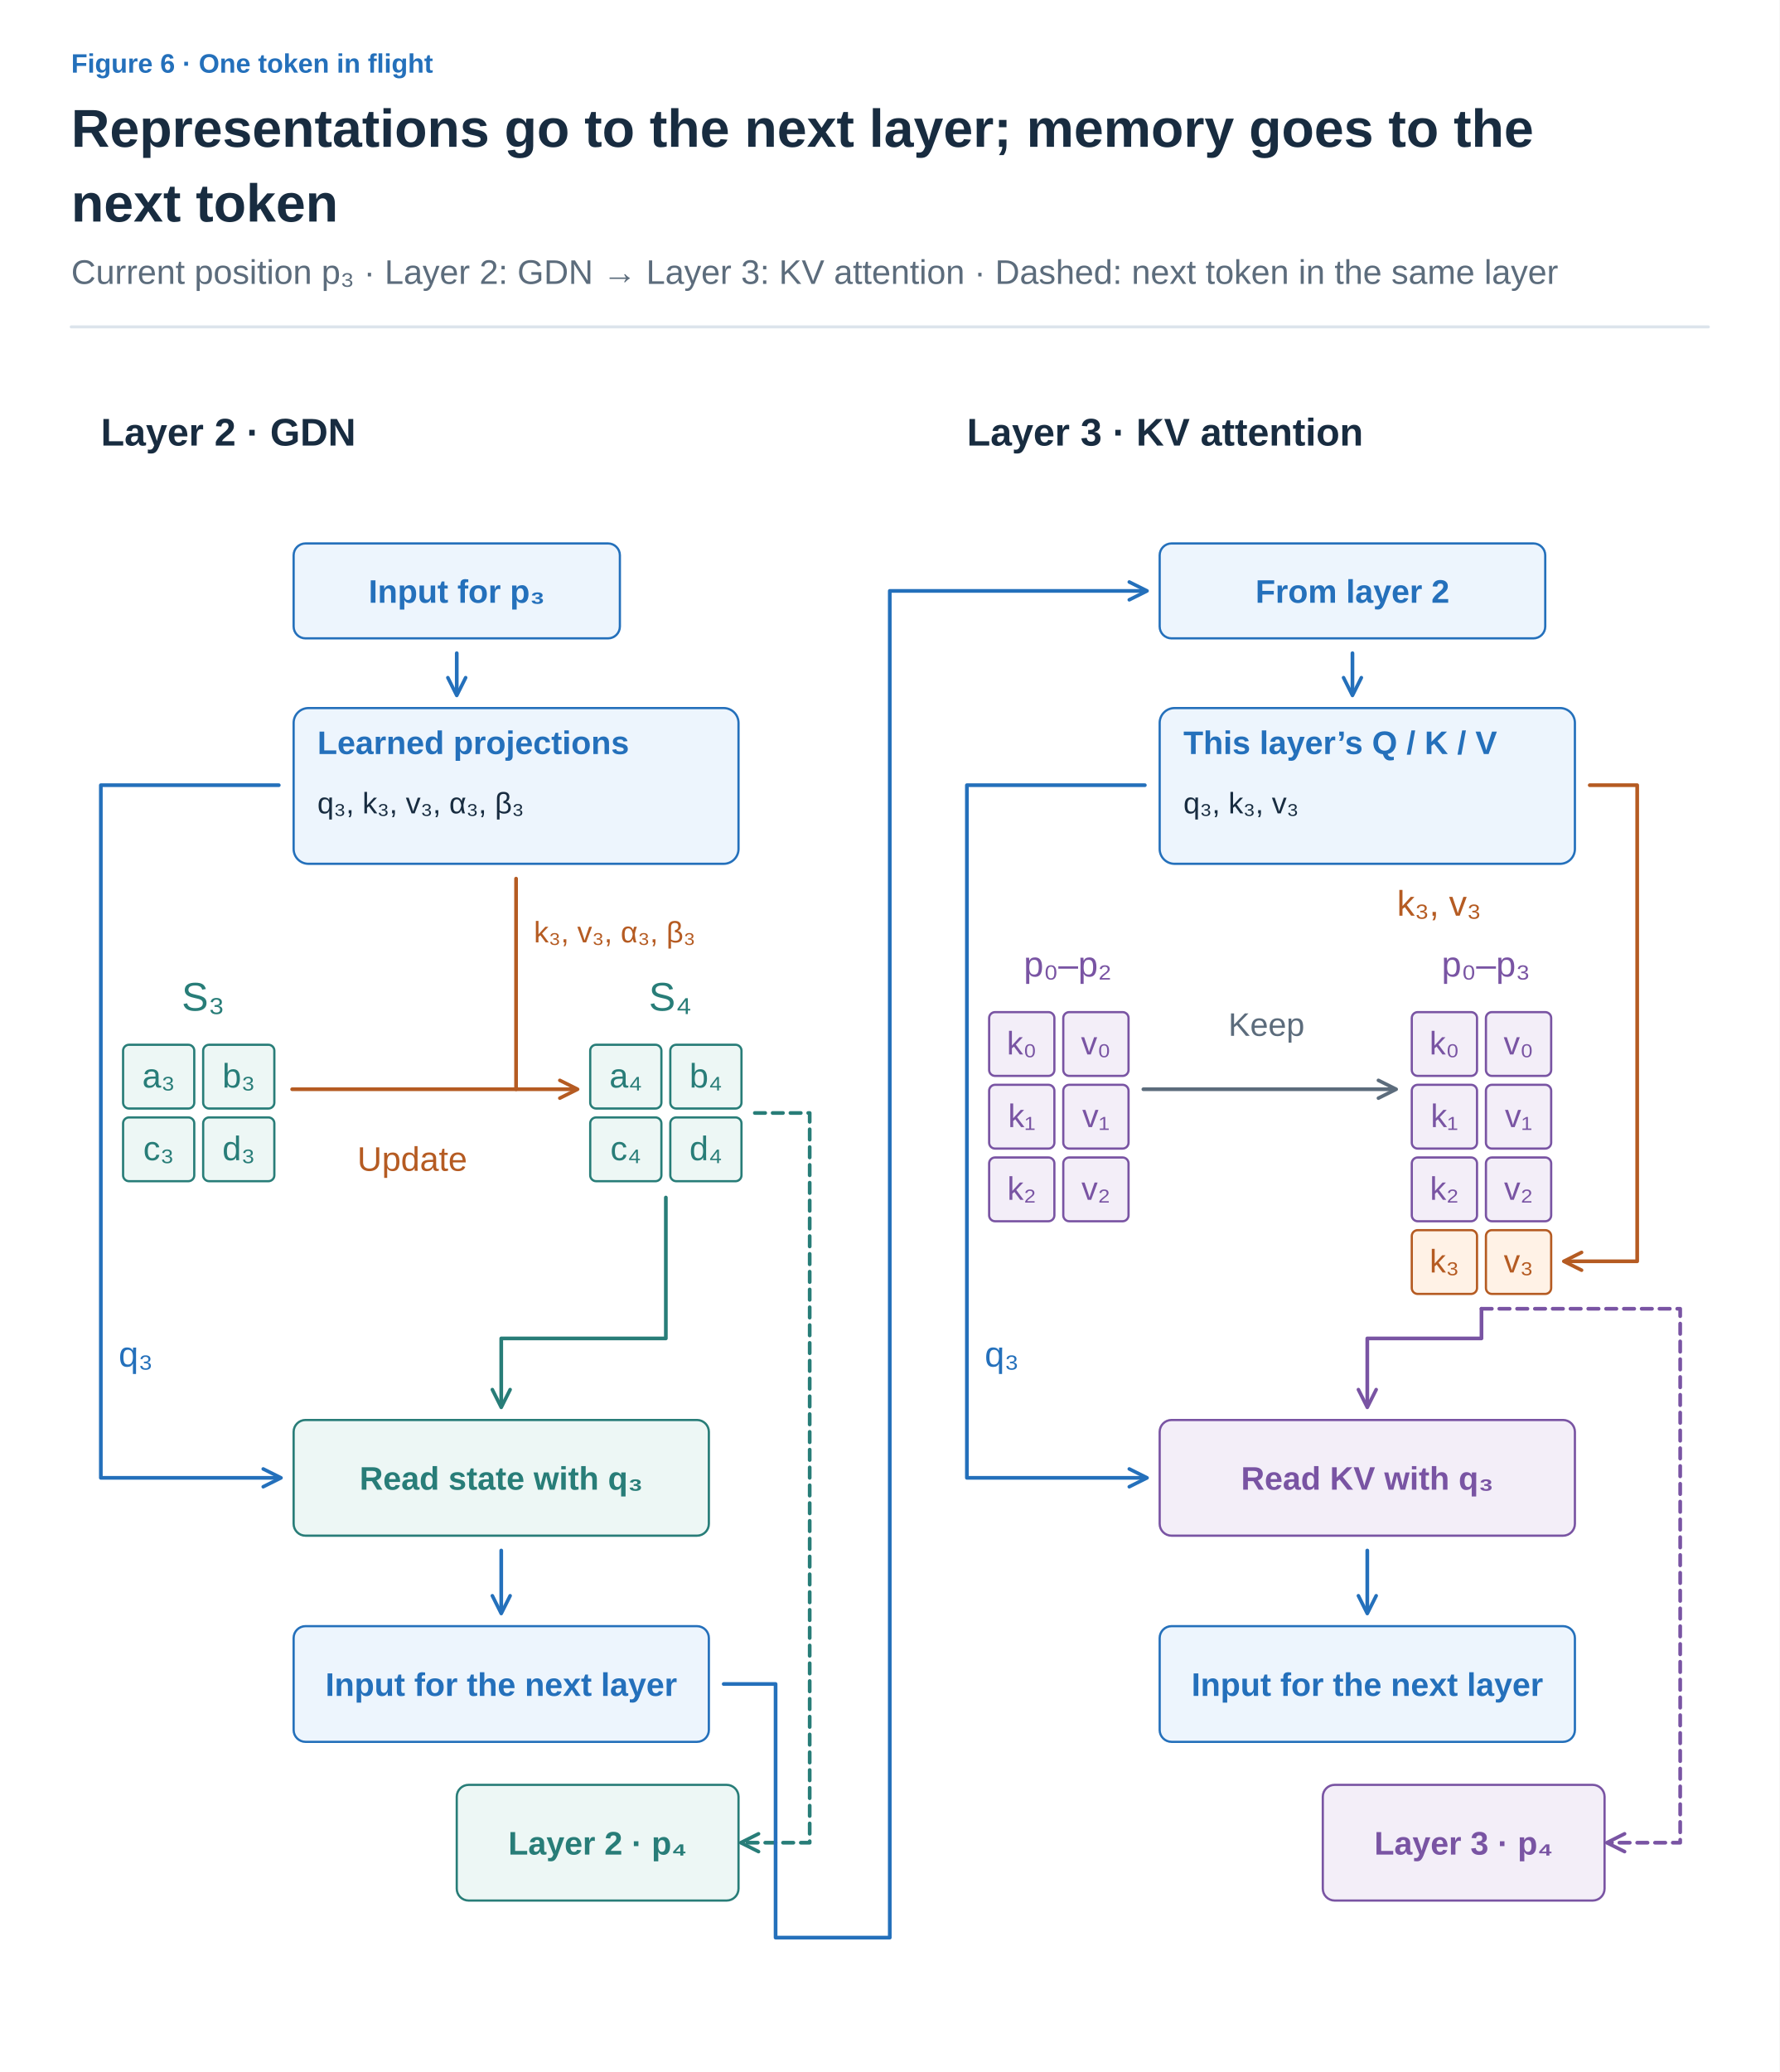
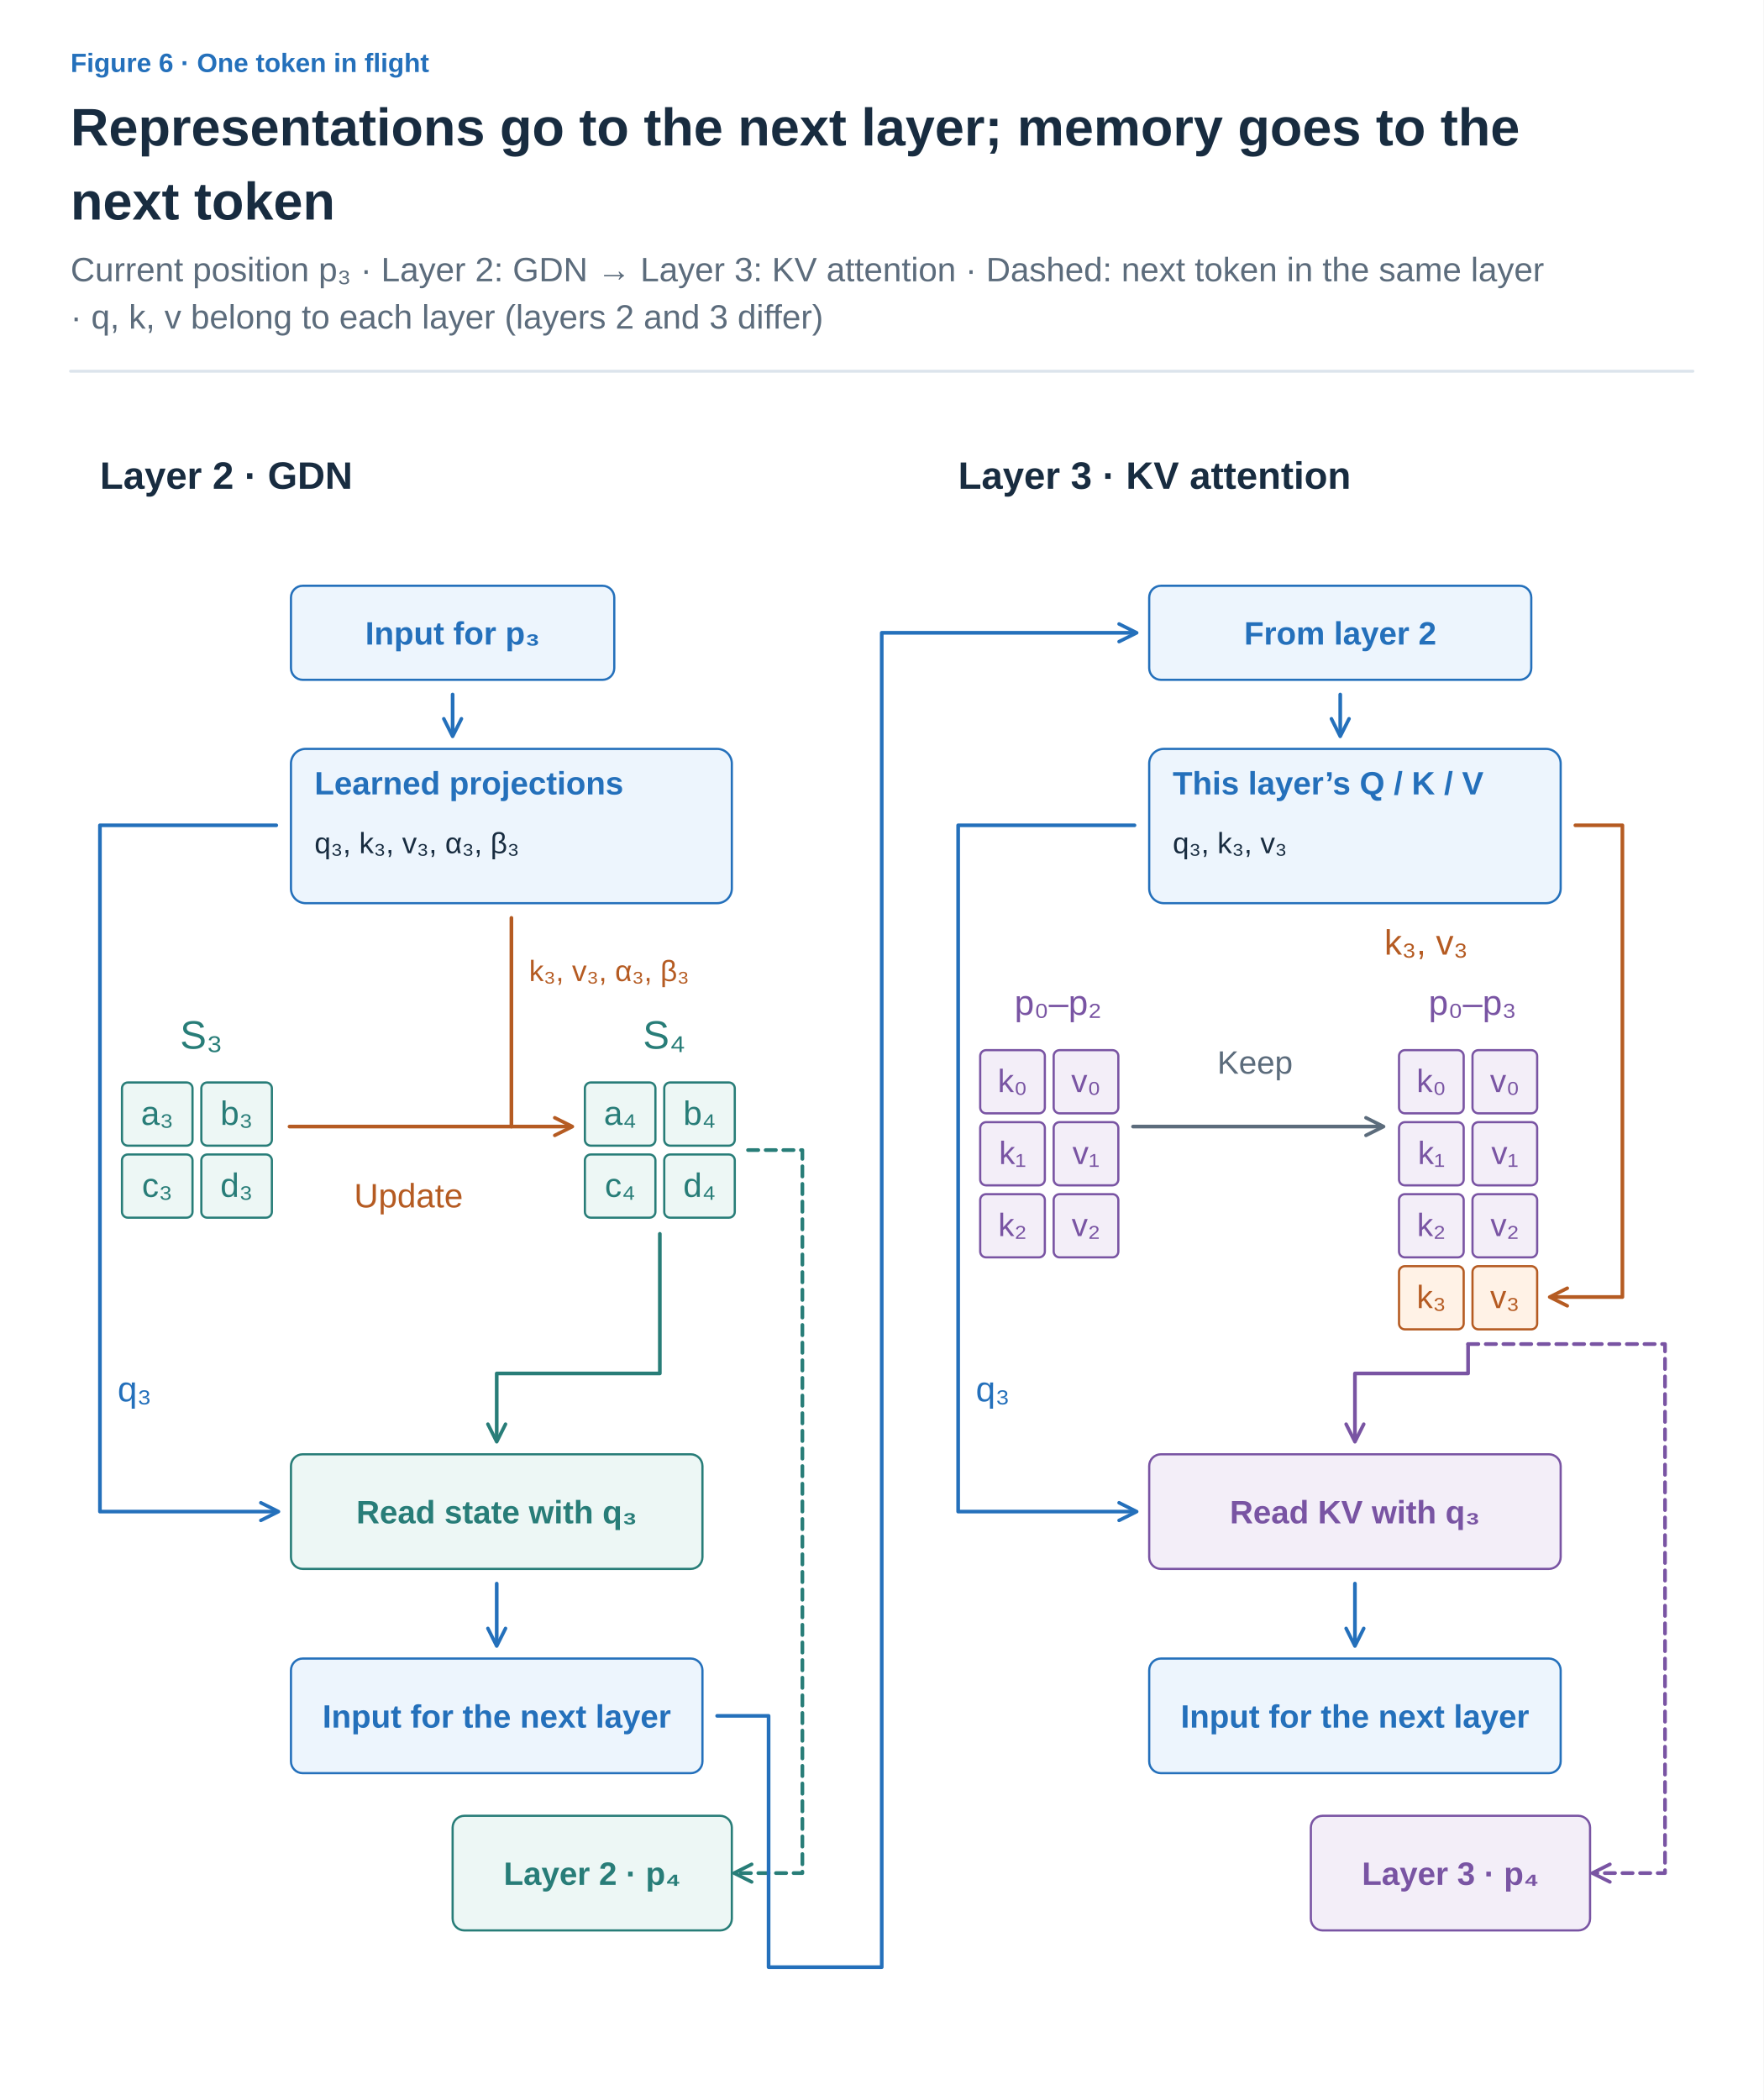
- <svg xmlns="http://www.w3.org/2000/svg" width="1200" height="1397" viewBox="0 0 1200 1397" role="img" aria-labelledby="title desc">
+ <svg xmlns="http://www.w3.org/2000/svg" width="1200" height="1429" viewBox="0 0 1200 1429" role="img" aria-labelledby="title desc">
  <defs>
    <marker id="arrow-ink" viewBox="0 0 10 10" refX="8" refY="5" markerWidth="6" markerHeight="6" orient="auto">
      <path d="M1 1 L9 5 L1 9" fill="none" stroke="#182C40" stroke-width="1.6" />
    </marker>
    <marker id="arrow-muted" viewBox="0 0 10 10" refX="8" refY="5" markerWidth="6" markerHeight="6" orient="auto">
      <path d="M1 1 L9 5 L1 9" fill="none" stroke="#5C6C7C" stroke-width="1.6" />
    </marker>
    <marker id="arrow-line" viewBox="0 0 10 10" refX="8" refY="5" markerWidth="6" markerHeight="6" orient="auto">
      <path d="M1 1 L9 5 L1 9" fill="none" stroke="#DCE4EC" stroke-width="1.6" />
    </marker>
    <marker id="arrow-paper" viewBox="0 0 10 10" refX="8" refY="5" markerWidth="6" markerHeight="6" orient="auto">
      <path d="M1 1 L9 5 L1 9" fill="none" stroke="#FFFFFF" stroke-width="1.6" />
    </marker>
    <marker id="arrow-blue" viewBox="0 0 10 10" refX="8" refY="5" markerWidth="6" markerHeight="6" orient="auto">
      <path d="M1 1 L9 5 L1 9" fill="none" stroke="#2470BB" stroke-width="1.6" />
    </marker>
    <marker id="arrow-teal" viewBox="0 0 10 10" refX="8" refY="5" markerWidth="6" markerHeight="6" orient="auto">
      <path d="M1 1 L9 5 L1 9" fill="none" stroke="#287D78" stroke-width="1.6" />
    </marker>
    <marker id="arrow-orange" viewBox="0 0 10 10" refX="8" refY="5" markerWidth="6" markerHeight="6" orient="auto">
      <path d="M1 1 L9 5 L1 9" fill="none" stroke="#B55B22" stroke-width="1.6" />
    </marker>
    <marker id="arrow-purple" viewBox="0 0 10 10" refX="8" refY="5" markerWidth="6" markerHeight="6" orient="auto">
      <path d="M1 1 L9 5 L1 9" fill="none" stroke="#7954A3" stroke-width="1.6" />
    </marker>
    <marker id="arrow-gray" viewBox="0 0 10 10" refX="8" refY="5" markerWidth="6" markerHeight="6" orient="auto">
      <path d="M1 1 L9 5 L1 9" fill="none" stroke="#657789" stroke-width="1.6" />
    </marker>
    <marker id="arrow-red" viewBox="0 0 10 10" refX="8" refY="5" markerWidth="6" markerHeight="6" orient="auto">
      <path d="M1 1 L9 5 L1 9" fill="none" stroke="#B34242" stroke-width="1.6" />
    </marker>
    <marker id="arrow-indigo" viewBox="0 0 10 10" refX="8" refY="5" markerWidth="6" markerHeight="6" orient="auto">
      <path d="M1 1 L9 5 L1 9" fill="none" stroke="#4C60A8" stroke-width="1.6" />
    </marker>
    <marker id="arrow-slate" viewBox="0 0 10 10" refX="8" refY="5" markerWidth="6" markerHeight="6" orient="auto">
      <path d="M1 1 L9 5 L1 9" fill="none" stroke="#8191A0" stroke-width="1.6" />
    </marker>
    <marker id="arrow-surface" viewBox="0 0 10 10" refX="8" refY="5" markerWidth="6" markerHeight="6" orient="auto">
      <path d="M1 1 L9 5 L1 9" fill="none" stroke="#F8FAFC" stroke-width="1.6" />
    </marker>
  </defs>
  <style>text{font-family:Arial,"Apple SD Gothic Neo","Noto Sans KR",sans-serif}text[font-family]{font-family:Menlo,Consolas,monospace}path{stroke-linecap:round;stroke-linejoin:round}</style>
  <rect width="100%" height="100%" fill="white" />
  <text x="48" y="49" fill="#2470BB" font-size="18" font-weight="600" text-anchor="start" data-max-width="1104">Figure 6 · One token in flight</text>
  <text x="48" y="99" fill="#182C40" font-size="36" font-weight="700" text-anchor="start" data-max-width="1104">Representations go to the next layer; memory goes to the</text>
  <text x="48" y="149.4" fill="#182C40" font-size="36" font-weight="700" text-anchor="start" data-max-width="1104">next token</text>
  <text x="48" y="191.4" fill="#5C6C7C" font-size="23" font-weight="400" text-anchor="start" data-max-width="1104">Current position p₃ · Layer 2: GDN → Layer 3: KV attention · Dashed: next token in the same layer</text>
-   <path d="M48,220.4 H1152" stroke="#DCE4EC" stroke-width="2" />
-   <g transform="translate(48 256.4) scale(1)" data-panel="1">
+   <text x="48" y="223.6" fill="#5C6C7C" font-size="23" font-weight="400" text-anchor="start" data-max-width="1104">· q, k, v belong to each layer (layers 2 and 3 differ)</text>
+   <path d="M48,252.6 H1152" stroke="#DCE4EC" stroke-width="2" />
+   <g transform="translate(48 288.6) scale(1)" data-panel="1">
    <text x="20" y="44" fill="#182C40" font-size="26" font-weight="600" text-anchor="start" data-max-width="480">Layer 2 · GDN</text>
    <rect x="150" y="110" width="220" height="64" rx="8" fill="#EDF5FD" stroke="#2470BB" stroke-width="1.5" />
    <text x="260" y="150" fill="#2470BB" font-size="22" font-weight="600" text-anchor="middle" data-max-width="208">Input for p₃</text>
    <path d="M260 184 L260 211" stroke="#2470BB" stroke-width="2.5" fill="none" marker-end="url(#arrow-blue)" />
    <g data-container="true">
      <rect x="150" y="221" width="300" height="105" rx="10" fill="#EDF5FD" stroke="#2470BB" stroke-width="1.5" />
      <text x="166" y="252" fill="#2470BB" font-size="22" font-weight="600" text-anchor="start" data-max-width="268">Learned projections</text>
      <text x="166" y="292" fill="#182C40" font-size="20" font-weight="400" text-anchor="start" data-max-width="268">q₃, k₃, v₃, α₃, β₃</text>
    </g>
    <path d="M140 273 H20 V740 H140" stroke="#2470BB" stroke-width="2.5" fill="none" marker-end="url(#arrow-blue)" />
    <text x="32" y="665" fill="#2470BB" font-size="24" font-weight="400" text-anchor="start" data-max-width="80">q₃</text>
    <text x="312" y="379" fill="#B55B22" font-size="20" font-weight="400" text-anchor="start" data-max-width="190">k₃, v₃, α₃, β₃</text>
    <path d="M300 336 V478 H340" stroke="#B55B22" stroke-width="2.5" fill="none" marker-end="url(#arrow-orange)" />
    <text x="89" y="425" fill="#287D78" font-size="27" font-weight="400" text-anchor="middle" data-max-width="110">S₃</text>
    <text x="404" y="425" fill="#287D78" font-size="27" font-weight="400" text-anchor="middle" data-max-width="110">S₄</text>
    <g data-container="true">
      <rect x="35" y="448" width="48" height="43" rx="4" fill="#EDF7F5" stroke="#287D78" stroke-width="1.5" />
      <text x="59" y="476.86" fill="#287D78" font-size="23" font-weight="500" text-anchor="middle" data-max-width="36">a₃</text>
    </g>
    <g data-container="true">
      <rect x="89" y="448" width="48" height="43" rx="4" fill="#EDF7F5" stroke="#287D78" stroke-width="1.5" />
      <text x="113" y="476.86" fill="#287D78" font-size="23" font-weight="500" text-anchor="middle" data-max-width="36">b₃</text>
    </g>
    <g data-container="true">
      <rect x="35" y="497" width="48" height="43" rx="4" fill="#EDF7F5" stroke="#287D78" stroke-width="1.5" />
      <text x="59" y="525.86" fill="#287D78" font-size="23" font-weight="500" text-anchor="middle" data-max-width="36">c₃</text>
    </g>
    <g data-container="true">
      <rect x="89" y="497" width="48" height="43" rx="4" fill="#EDF7F5" stroke="#287D78" stroke-width="1.5" />
      <text x="113" y="525.86" fill="#287D78" font-size="23" font-weight="500" text-anchor="middle" data-max-width="36">d₃</text>
    </g>
    <g data-container="true">
      <rect x="350" y="448" width="48" height="43" rx="4" fill="#EDF7F5" stroke="#287D78" stroke-width="1.5" />
      <text x="374" y="476.86" fill="#287D78" font-size="23" font-weight="500" text-anchor="middle" data-max-width="36">a₄</text>
    </g>
    <g data-container="true">
      <rect x="404" y="448" width="48" height="43" rx="4" fill="#EDF7F5" stroke="#287D78" stroke-width="1.5" />
      <text x="428" y="476.86" fill="#287D78" font-size="23" font-weight="500" text-anchor="middle" data-max-width="36">b₄</text>
    </g>
    <g data-container="true">
      <rect x="350" y="497" width="48" height="43" rx="4" fill="#EDF7F5" stroke="#287D78" stroke-width="1.5" />
      <text x="374" y="525.86" fill="#287D78" font-size="23" font-weight="500" text-anchor="middle" data-max-width="36">c₄</text>
    </g>
    <g data-container="true">
      <rect x="404" y="497" width="48" height="43" rx="4" fill="#EDF7F5" stroke="#287D78" stroke-width="1.5" />
      <text x="428" y="525.86" fill="#287D78" font-size="23" font-weight="500" text-anchor="middle" data-max-width="36">d₄</text>
    </g>
    <path d="M149 478 L300 478" stroke="#B55B22" stroke-width="2.5" fill="none" />
    <text x="230" y="533" fill="#B55B22" font-size="23" font-weight="400" text-anchor="middle" data-max-width="160">Update</text>
    <path d="M401 551 V646 H290 V691" stroke="#287D78" stroke-width="2.5" fill="none" marker-end="url(#arrow-teal)" />
    <rect x="150" y="701" width="280" height="78" rx="8" fill="#EDF7F5" stroke="#287D78" stroke-width="1.5" />
    <text x="290" y="748" fill="#287D78" font-size="22" font-weight="600" text-anchor="middle" data-max-width="268">Read state with q₃</text>
    <path d="M290 789 L290 830" stroke="#2470BB" stroke-width="2.5" fill="none" marker-end="url(#arrow-blue)" />
    <rect x="150" y="840" width="280" height="78" rx="8" fill="#EDF5FD" stroke="#2470BB" stroke-width="1.5" />
    <text x="290" y="887" fill="#2470BB" font-size="22" font-weight="600" text-anchor="middle" data-max-width="268">Input for the next layer</text>
    <path d="M461 494 H498 V986 H453" stroke="#287D78" stroke-width="2.5" fill="none" stroke-dasharray="7 5" marker-end="url(#arrow-teal)" />
    <rect x="260" y="947" width="190" height="78" rx="8" fill="#EDF7F5" stroke="#287D78" stroke-width="1.5" />
    <text x="355" y="994" fill="#287D78" font-size="22" font-weight="600" text-anchor="middle" data-max-width="178">Layer 2 · p₄</text>
    <text x="604" y="44" fill="#182C40" font-size="26" font-weight="600" text-anchor="start" data-max-width="480">Layer 3 · KV attention</text>
    <rect x="734" y="110" width="260" height="64" rx="8" fill="#EDF5FD" stroke="#2470BB" stroke-width="1.5" />
    <text x="864" y="150" fill="#2470BB" font-size="22" font-weight="600" text-anchor="middle" data-max-width="248">From layer 2</text>
    <path d="M440 879 H475 V1050 H552 V142 H724" stroke="#2470BB" stroke-width="2.5" fill="none" marker-end="url(#arrow-blue)" />
    <path d="M864 184 L864 211" stroke="#2470BB" stroke-width="2.5" fill="none" marker-end="url(#arrow-blue)" />
    <g data-container="true">
      <rect x="734" y="221" width="280" height="105" rx="10" fill="#EDF5FD" stroke="#2470BB" stroke-width="1.5" />
      <text x="750" y="252" fill="#2470BB" font-size="22" font-weight="600" text-anchor="start" data-max-width="248">This layer’s Q / K / V</text>
      <text x="750" y="292" fill="#182C40" font-size="20" font-weight="400" text-anchor="start" data-max-width="248">q₃, k₃, v₃</text>
    </g>
    <path d="M724 273 H604 V740 H724" stroke="#2470BB" stroke-width="2.5" fill="none" marker-end="url(#arrow-blue)" />
    <text x="616" y="665" fill="#2470BB" font-size="24" font-weight="400" text-anchor="start" data-max-width="80">q₃</text>
    <text x="672" y="402" fill="#7954A3" font-size="24" font-weight="400" text-anchor="middle" data-max-width="150">p₀–p₂</text>
    <text x="954" y="402" fill="#7954A3" font-size="24" font-weight="400" text-anchor="middle" data-max-width="170">p₀–p₃</text>
    <g data-container="true">
      <rect x="619" y="426" width="44" height="43" rx="4" fill="#F3EEF8" stroke="#7954A3" stroke-width="1.5" />
      <text x="641" y="454.54" fill="#7954A3" font-size="22" font-weight="500" text-anchor="middle" data-max-width="32">k₀</text>
    </g>
    <g data-container="true">
      <rect x="669" y="426" width="44" height="43" rx="4" fill="#F3EEF8" stroke="#7954A3" stroke-width="1.5" />
      <text x="691" y="454.54" fill="#7954A3" font-size="22" font-weight="500" text-anchor="middle" data-max-width="32">v₀</text>
    </g>
    <g data-container="true">
      <rect x="619" y="475" width="44" height="43" rx="4" fill="#F3EEF8" stroke="#7954A3" stroke-width="1.5" />
      <text x="641" y="503.54" fill="#7954A3" font-size="22" font-weight="500" text-anchor="middle" data-max-width="32">k₁</text>
    </g>
    <g data-container="true">
      <rect x="669" y="475" width="44" height="43" rx="4" fill="#F3EEF8" stroke="#7954A3" stroke-width="1.5" />
      <text x="691" y="503.54" fill="#7954A3" font-size="22" font-weight="500" text-anchor="middle" data-max-width="32">v₁</text>
    </g>
    <g data-container="true">
      <rect x="619" y="524" width="44" height="43" rx="4" fill="#F3EEF8" stroke="#7954A3" stroke-width="1.5" />
      <text x="641" y="552.54" fill="#7954A3" font-size="22" font-weight="500" text-anchor="middle" data-max-width="32">k₂</text>
    </g>
    <g data-container="true">
      <rect x="669" y="524" width="44" height="43" rx="4" fill="#F3EEF8" stroke="#7954A3" stroke-width="1.5" />
      <text x="691" y="552.54" fill="#7954A3" font-size="22" font-weight="500" text-anchor="middle" data-max-width="32">v₂</text>
    </g>
    <g data-container="true">
      <rect x="904" y="426" width="44" height="43" rx="4" fill="#F3EEF8" stroke="#7954A3" stroke-width="1.5" />
      <text x="926" y="454.54" fill="#7954A3" font-size="22" font-weight="500" text-anchor="middle" data-max-width="32">k₀</text>
    </g>
    <g data-container="true">
      <rect x="954" y="426" width="44" height="43" rx="4" fill="#F3EEF8" stroke="#7954A3" stroke-width="1.5" />
      <text x="976" y="454.54" fill="#7954A3" font-size="22" font-weight="500" text-anchor="middle" data-max-width="32">v₀</text>
    </g>
    <g data-container="true">
      <rect x="904" y="475" width="44" height="43" rx="4" fill="#F3EEF8" stroke="#7954A3" stroke-width="1.5" />
      <text x="926" y="503.54" fill="#7954A3" font-size="22" font-weight="500" text-anchor="middle" data-max-width="32">k₁</text>
    </g>
    <g data-container="true">
      <rect x="954" y="475" width="44" height="43" rx="4" fill="#F3EEF8" stroke="#7954A3" stroke-width="1.5" />
      <text x="976" y="503.54" fill="#7954A3" font-size="22" font-weight="500" text-anchor="middle" data-max-width="32">v₁</text>
    </g>
    <g data-container="true">
      <rect x="904" y="524" width="44" height="43" rx="4" fill="#F3EEF8" stroke="#7954A3" stroke-width="1.5" />
      <text x="926" y="552.54" fill="#7954A3" font-size="22" font-weight="500" text-anchor="middle" data-max-width="32">k₂</text>
    </g>
    <g data-container="true">
      <rect x="954" y="524" width="44" height="43" rx="4" fill="#F3EEF8" stroke="#7954A3" stroke-width="1.5" />
      <text x="976" y="552.54" fill="#7954A3" font-size="22" font-weight="500" text-anchor="middle" data-max-width="32">v₂</text>
    </g>
    <g data-container="true">
      <rect x="904" y="573" width="44" height="43" rx="4" fill="#FFF2E6" stroke="#B55B22" stroke-width="1.5" />
      <text x="926" y="601.54" fill="#B55B22" font-size="22" font-weight="500" text-anchor="middle" data-max-width="32">k₃</text>
    </g>
    <g data-container="true">
      <rect x="954" y="573" width="44" height="43" rx="4" fill="#FFF2E6" stroke="#B55B22" stroke-width="1.5" />
      <text x="976" y="601.54" fill="#B55B22" font-size="22" font-weight="500" text-anchor="middle" data-max-width="32">v₃</text>
    </g>
    <path d="M723 478 L892 478" stroke="#5C6C7C" stroke-width="2.5" fill="none" marker-end="url(#arrow-muted)" />
    <text x="806" y="442" fill="#5C6C7C" font-size="22" font-weight="400" text-anchor="middle" data-max-width="150">Keep</text>
    <path d="M1024 273 H1056 V594 H1008" stroke="#B55B22" stroke-width="2.5" fill="none" marker-end="url(#arrow-orange)" />
    <text x="894" y="361" fill="#B55B22" font-size="24" font-weight="400" text-anchor="start" data-max-width="150">k₃, v₃</text>
    <path d="M951 626 V646 H874 V691" stroke="#7954A3" stroke-width="2.5" fill="none" marker-end="url(#arrow-purple)" />
    <rect x="734" y="701" width="280" height="78" rx="8" fill="#F3EEF8" stroke="#7954A3" stroke-width="1.5" />
    <text x="874" y="748" fill="#7954A3" font-size="22" font-weight="600" text-anchor="middle" data-max-width="268">Read KV with q₃</text>
    <path d="M874 789 L874 830" stroke="#2470BB" stroke-width="2.5" fill="none" marker-end="url(#arrow-blue)" />
    <rect x="734" y="840" width="280" height="78" rx="8" fill="#EDF5FD" stroke="#2470BB" stroke-width="1.5" />
    <text x="874" y="887" fill="#2470BB" font-size="22" font-weight="600" text-anchor="middle" data-max-width="268">Input for the next layer</text>
    <path d="M951 626 H1085 V986 H1037" stroke="#7954A3" stroke-width="2.5" fill="none" stroke-dasharray="7 5" marker-end="url(#arrow-purple)" />
    <rect x="844" y="947" width="190" height="78" rx="8" fill="#F3EEF8" stroke="#7954A3" stroke-width="1.5" />
    <text x="939" y="994" fill="#7954A3" font-size="22" font-weight="600" text-anchor="middle" data-max-width="178">Layer 3 · p₄</text>
  </g>
</svg>
